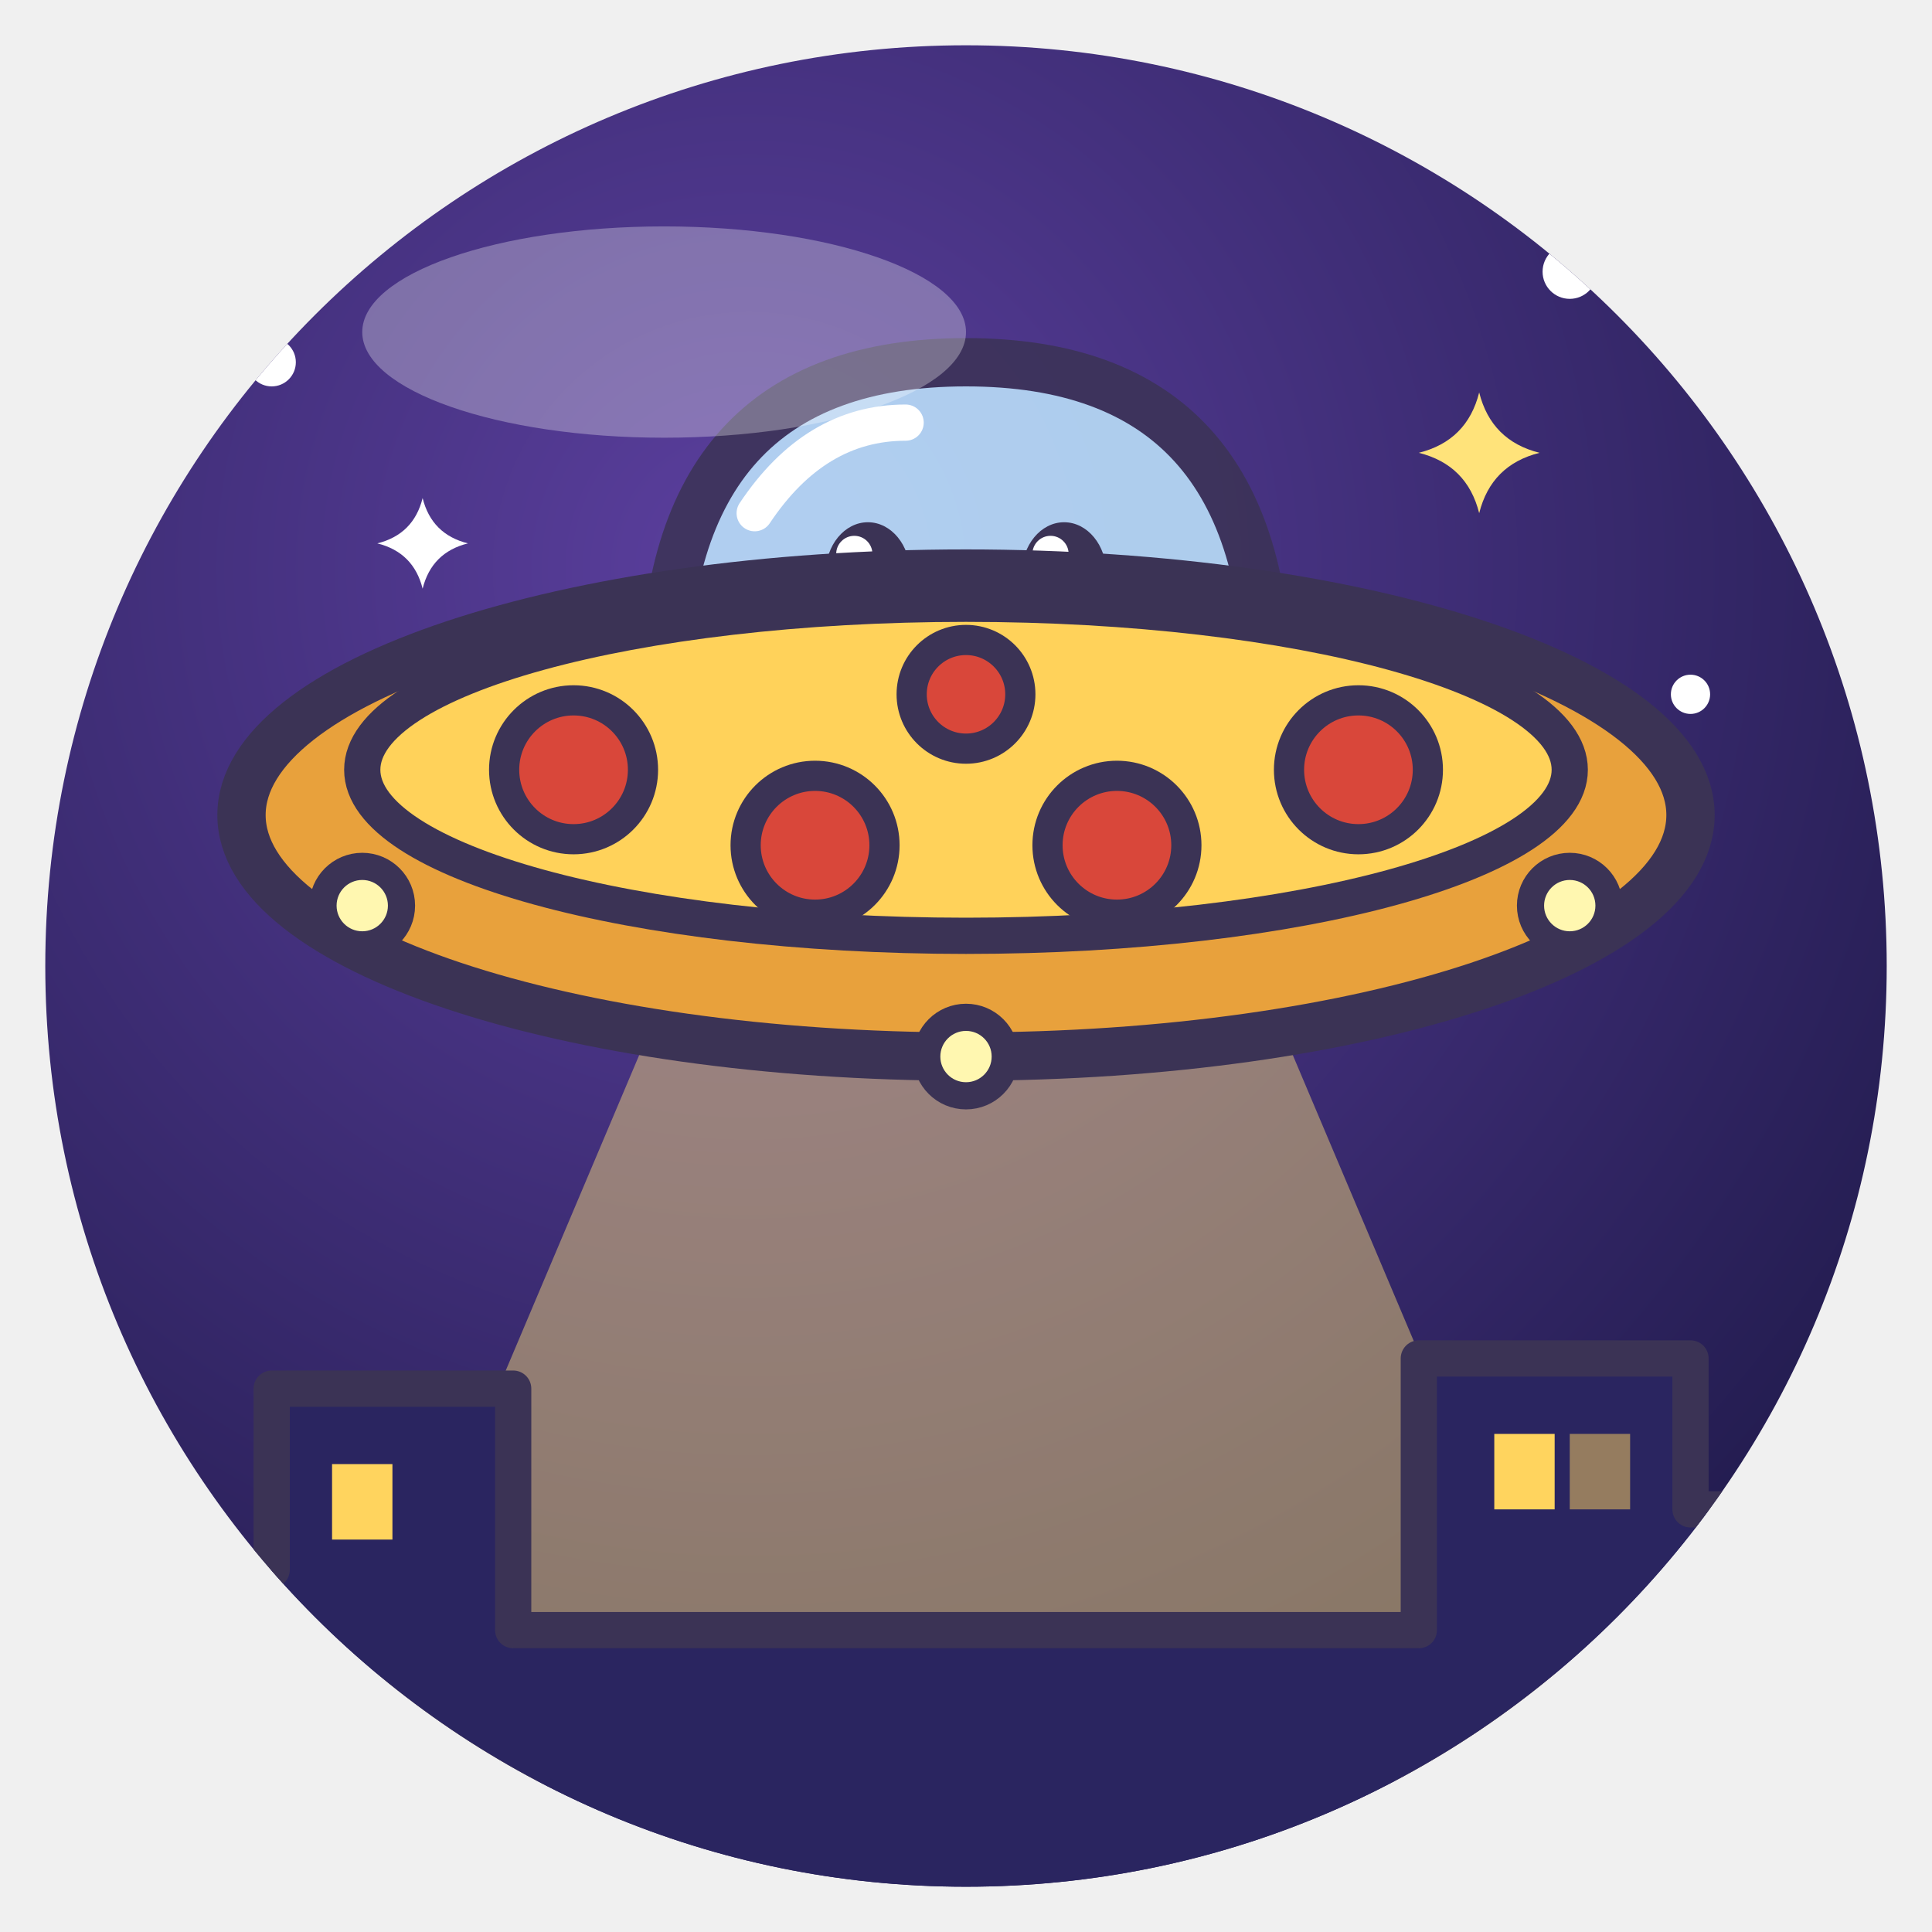
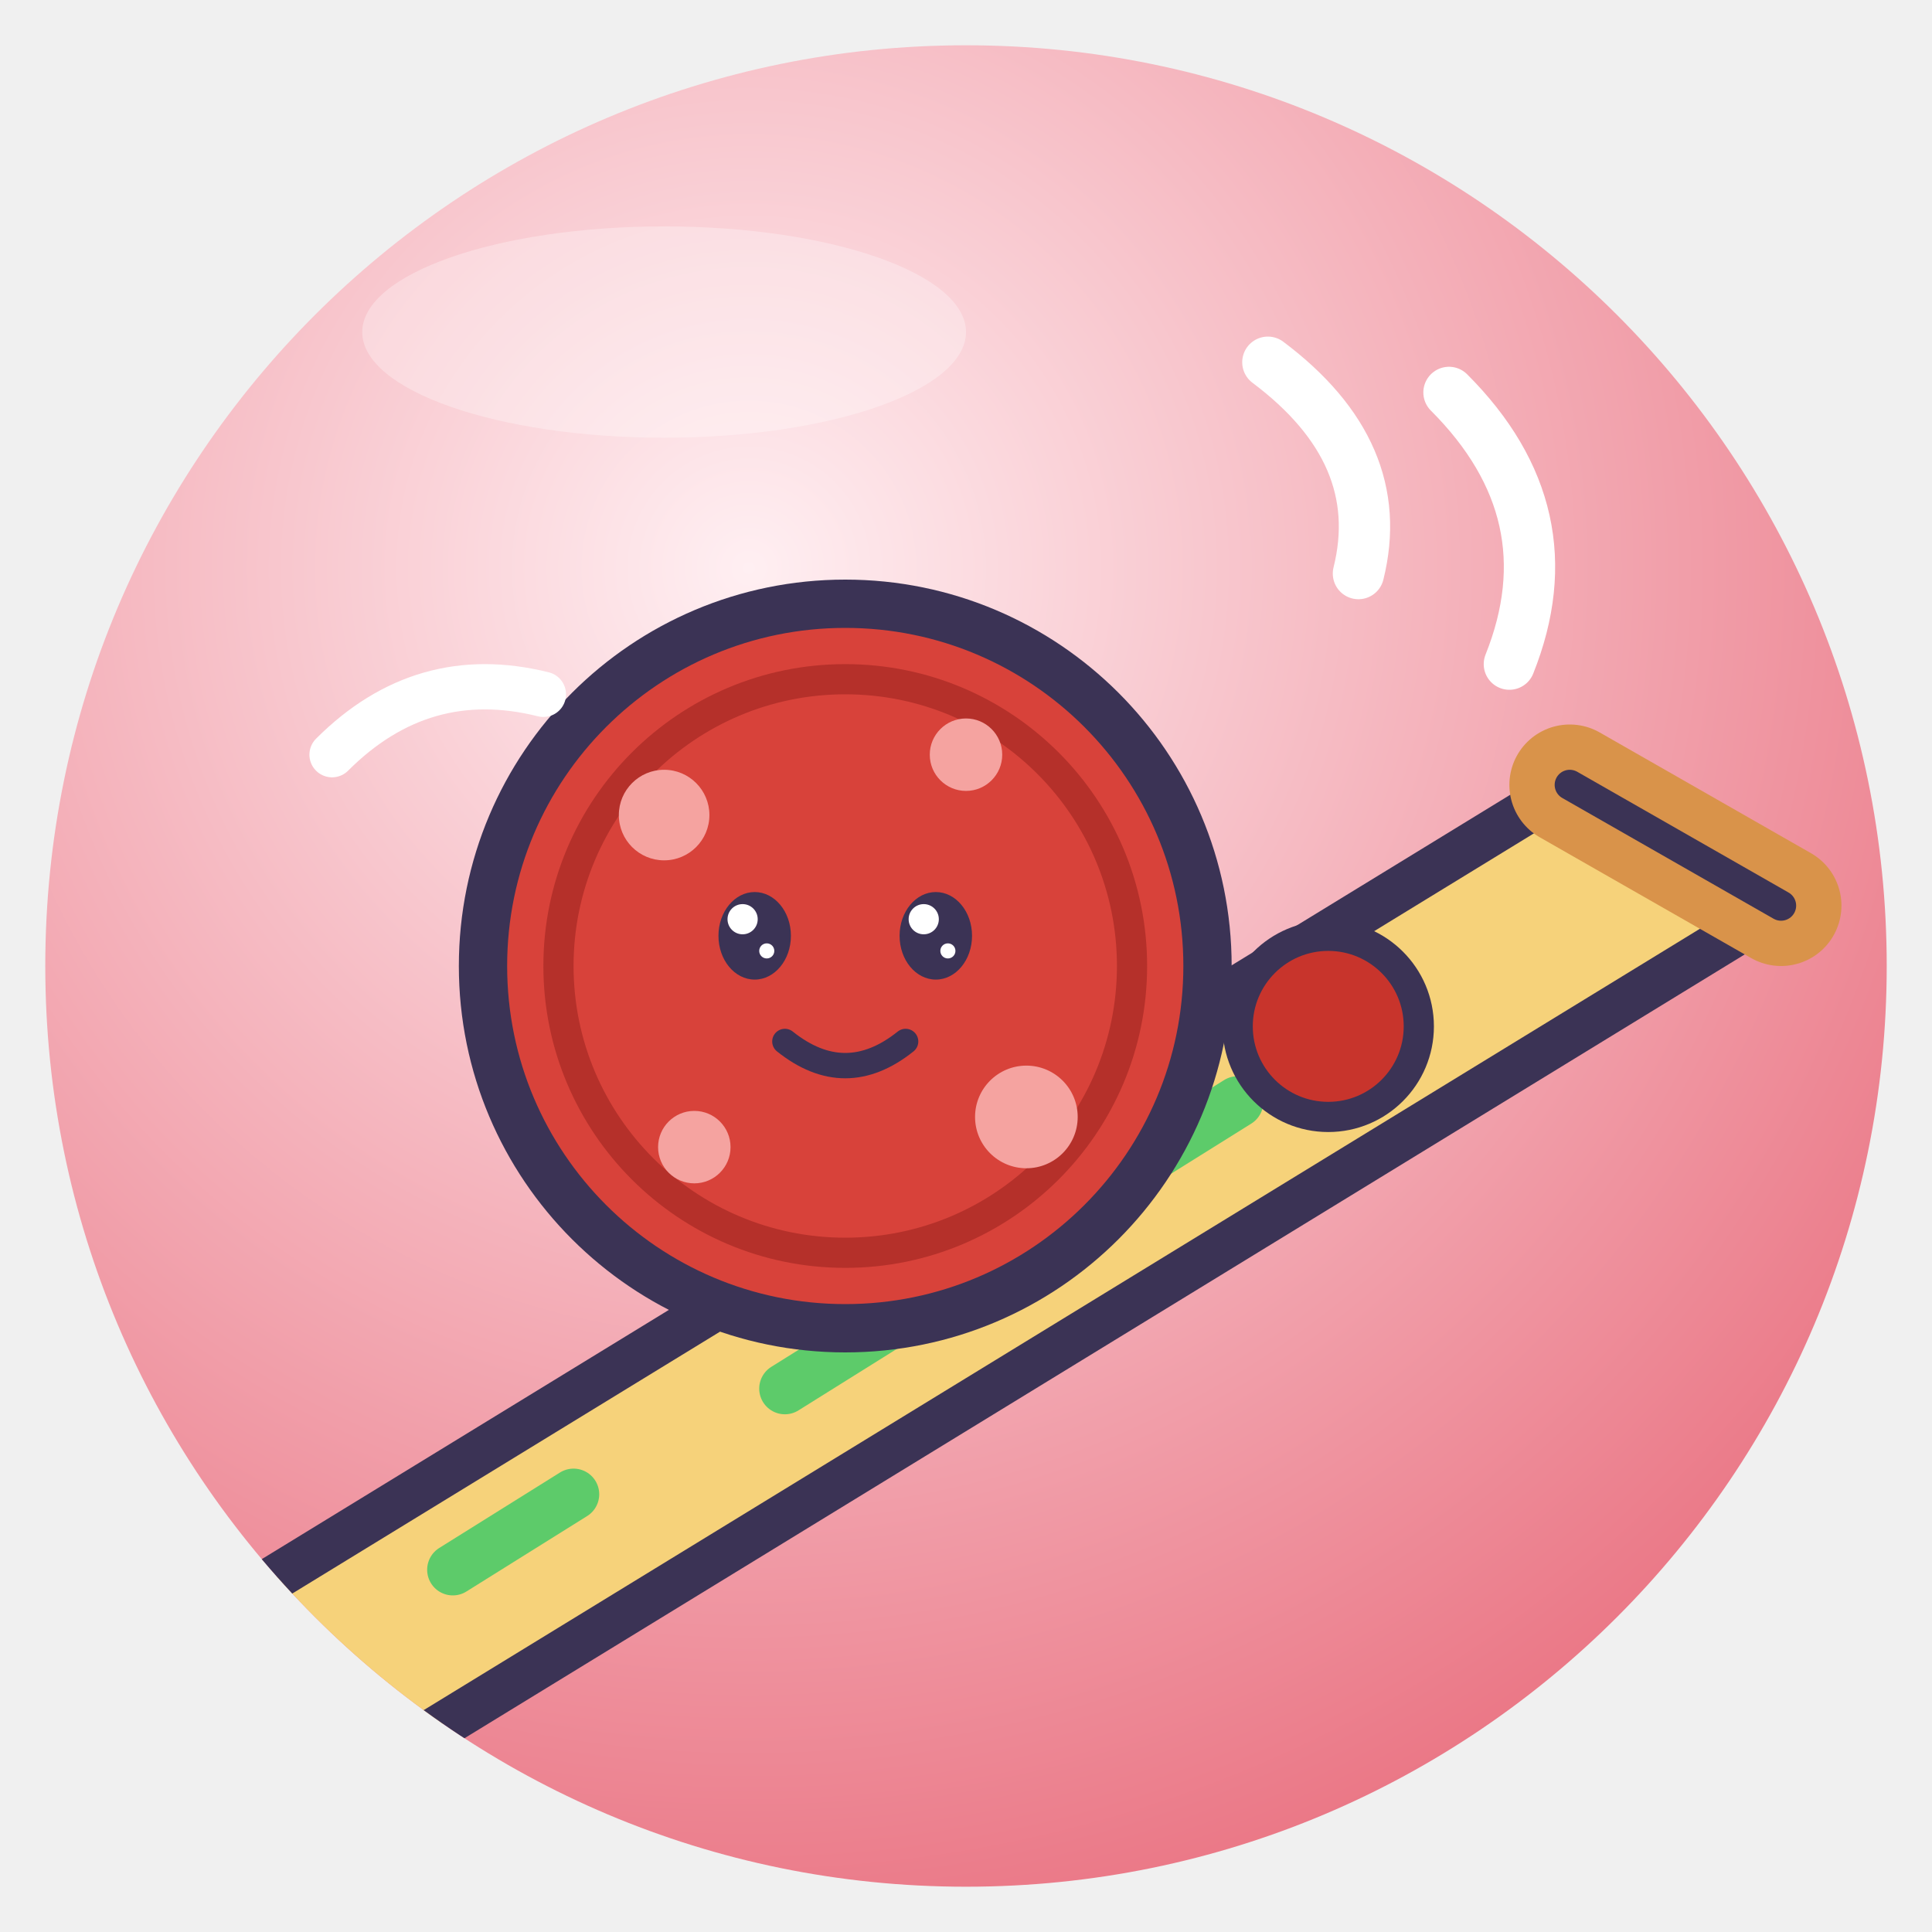
<svg xmlns="http://www.w3.org/2000/svg" viewBox="0 0 128 128" width="128" height="128">
  <defs>
    <radialGradient id="g" cx="38%" cy="28%" r="85%">
-       <stop offset="0" stop-color="#5B3F9E" />
-       <stop offset="1" stop-color="#1C1846" />
+       <stop offset="0" stop-color="#FFEFF2" />
+       <stop offset="1" stop-color="#E86A7A" />
    </radialGradient>
    <clipPath id="c">
      <circle cx="64" cy="64" r="61" />
    </clipPath>
  </defs>
  <circle cx="64" cy="64" r="61" fill="url(#g)" />
  <g clip-path="url(#c)">
-     <g fill="#FFFFFF">
-       <circle cx="18" cy="24" r="1.6" />
-       <circle cx="104" cy="18" r="1.8" />
-       <circle cx="112" cy="46" r="1.3" />
-       <circle cx="22" cy="58" r="1.2" />
-     </g>
-     <path d="M44 66 L84 66 L106 118 L22 118Z" fill="#FFE37A" opacity=".45" />
-     <path d="M0 104 L18 104 L18 92 L34 92 L34 108 L94 108 L94 90 L112 90 L112 100 L128 100 L128 128 L0 128Z" fill="#2A2560" stroke="#3B3355" stroke-linejoin="round" stroke-linecap="round" stroke-width="2.4" />
-     <g fill="#FFD45E">
-       <rect x="22" y="97" width="4" height="5" />
-       <rect x="99" y="95" width="4" height="5" />
-       <rect x="104" y="95" width="4" height="5" opacity=".5" />
-     </g>
-     <path d="M44 46 Q44 24 64 24 Q84 24 84 46Z" fill="#BFE8FF" opacity=".85" stroke="#3B3355" stroke-width="3.2" stroke-linejoin="round" stroke-linecap="round" />
-     <path d="M50 34 Q54 28 60 28" fill="none" stroke="#fff" stroke-width="2.4" stroke-linecap="round" />
-     <g fill="#3B3355">
-       <ellipse cx="57.5" cy="38" rx="2.8" ry="3.4" fill="#3B3355" />
-       <circle cx="56.6" cy="36.7" r="1.2" fill="#fff" />
-       <circle cx="58.4" cy="39.1" r="0.6" fill="#fff" />
-       <ellipse cx="70.5" cy="38" rx="2.8" ry="3.4" fill="#3B3355" />
-       <circle cx="69.6" cy="36.7" r="1.2" fill="#fff" />
-       <circle cx="71.4" cy="39.1" r="0.6" fill="#fff" />
-       <ellipse cx="54.0" cy="42.9" rx="3.1" ry="1.8" fill="#FF7FA8" opacity=".6" />
-       <ellipse cx="74.0" cy="42.9" rx="3.1" ry="1.8" fill="#FF7FA8" opacity=".6" />
-       <path d="M61.2 42.2 Q64 45.4 66.8 42.2" fill="none" stroke="#3B3355" stroke-linejoin="round" stroke-linecap="round" stroke-width="1.8" />
-     </g>
-     <ellipse cx="64" cy="54" rx="48" ry="16" fill="#E8A13C" stroke="#3B3355" stroke-width="3.2" stroke-linejoin="round" stroke-linecap="round" />
-     <ellipse cx="64" cy="51" rx="40" ry="11" fill="#FFD25A" stroke="#3B3355" stroke-linejoin="round" stroke-linecap="round" stroke-width="2.4" />
-     <g fill="#D9473A" stroke="#3B3355" stroke-width="2">
-       <circle cx="38" cy="51" r="4.6" />
-       <circle cx="54" cy="56" r="4.6" />
-       <circle cx="74" cy="56" r="4.6" />
-       <circle cx="90" cy="51" r="4.6" />
-       <circle cx="64" cy="46" r="3.6" />
-     </g>
-     <g fill="#FFF7B0" stroke="#3B3355" stroke-width="1.8">
-       <circle cx="24" cy="60" r="2.6" />
-       <circle cx="104" cy="60" r="2.6" />
-       <circle cx="64" cy="70" r="2.6" />
-     </g>
-     <path d="M98 26 Q98.8 29.2 102 30 Q98.8 30.8 98 34 Q97.2 30.8 94 30 Q97.2 29.2 98 26Z" fill="#FFE37A" />
-     <path d="M28 33 Q28.6 35.4 31 36 Q28.6 36.6 28 39 Q27.4 36.6 25 36 Q27.4 35.4 28 33Z" fill="#FFFFFF" />
+     <path d="M6 112 L104 52 L118 60 L20 120 Z" fill="#F6D27A" stroke="#3B3355" stroke-linejoin="round" stroke-linecap="round" stroke-width="3" />
+     <path d="M104 52 L118 60" fill="none" stroke="#D9934A" stroke-width="8" stroke-linecap="round" />
+     <path d="M104 52 L118 60" fill="none" stroke="#3B3355" stroke-linejoin="round" stroke-linecap="round" stroke-width="2" />
+     <path d="M30 104 l8 -5 M52 92 l8 -5 M74 78 l8 -5" fill="none" stroke="#5DCB6A" stroke-width="3.4" stroke-linecap="round" />
+     <circle cx="88" cy="68" r="6" fill="#C8342C" stroke="#3B3355" stroke-linejoin="round" stroke-linecap="round" stroke-width="2" />
+     <circle cx="56" cy="64" r="24" fill="#D8423A" stroke="#3B3355" stroke-linejoin="round" stroke-linecap="round" stroke-width="3.2" />
+     <circle cx="56" cy="64" r="19" fill="none" stroke="#B5302A" stroke-width="2" />
+     <circle cx="44" cy="54" r="3" fill="#F5A3A0" />
+     <circle cx="68" cy="74" r="3.4" fill="#F5A3A0" />
+     <circle cx="64" cy="50" r="2.4" fill="#F5A3A0" />
+     <circle cx="46" cy="76" r="2.4" fill="#F5A3A0" />
+     <ellipse cx="50" cy="62" rx="2.4" ry="2.9" fill="#3B3355" />
+     <circle cx="49.2" cy="60.9" r="1.0" fill="#fff" />
+     <circle cx="50.8" cy="63.0" r="0.5" fill="#fff" />
+     <ellipse cx="62" cy="62" rx="2.4" ry="2.9" fill="#3B3355" />
+     <circle cx="61.2" cy="60.9" r="1.0" fill="#fff" />
+     <circle cx="62.8" cy="63.0" r="0.5" fill="#fff" />
+     <path d="M52 69 Q56 72.2 60 69" fill="none" stroke="#3B3355" stroke-linejoin="round" stroke-linecap="round" stroke-width="1.68" />
+     <path d="M96 26 Q104 34 100 44 M84 24 Q92 30 90 38" fill="none" stroke="#FFFFFF" stroke-width="3.4" stroke-linecap="round" />
+     <path d="M22 50 Q28 44 36 46" fill="none" stroke="#FFFFFF" stroke-width="3" stroke-linecap="round" />
  </g>
  <ellipse cx="44" cy="22" rx="20" ry="7" fill="#fff" opacity=".3" />
</svg>
